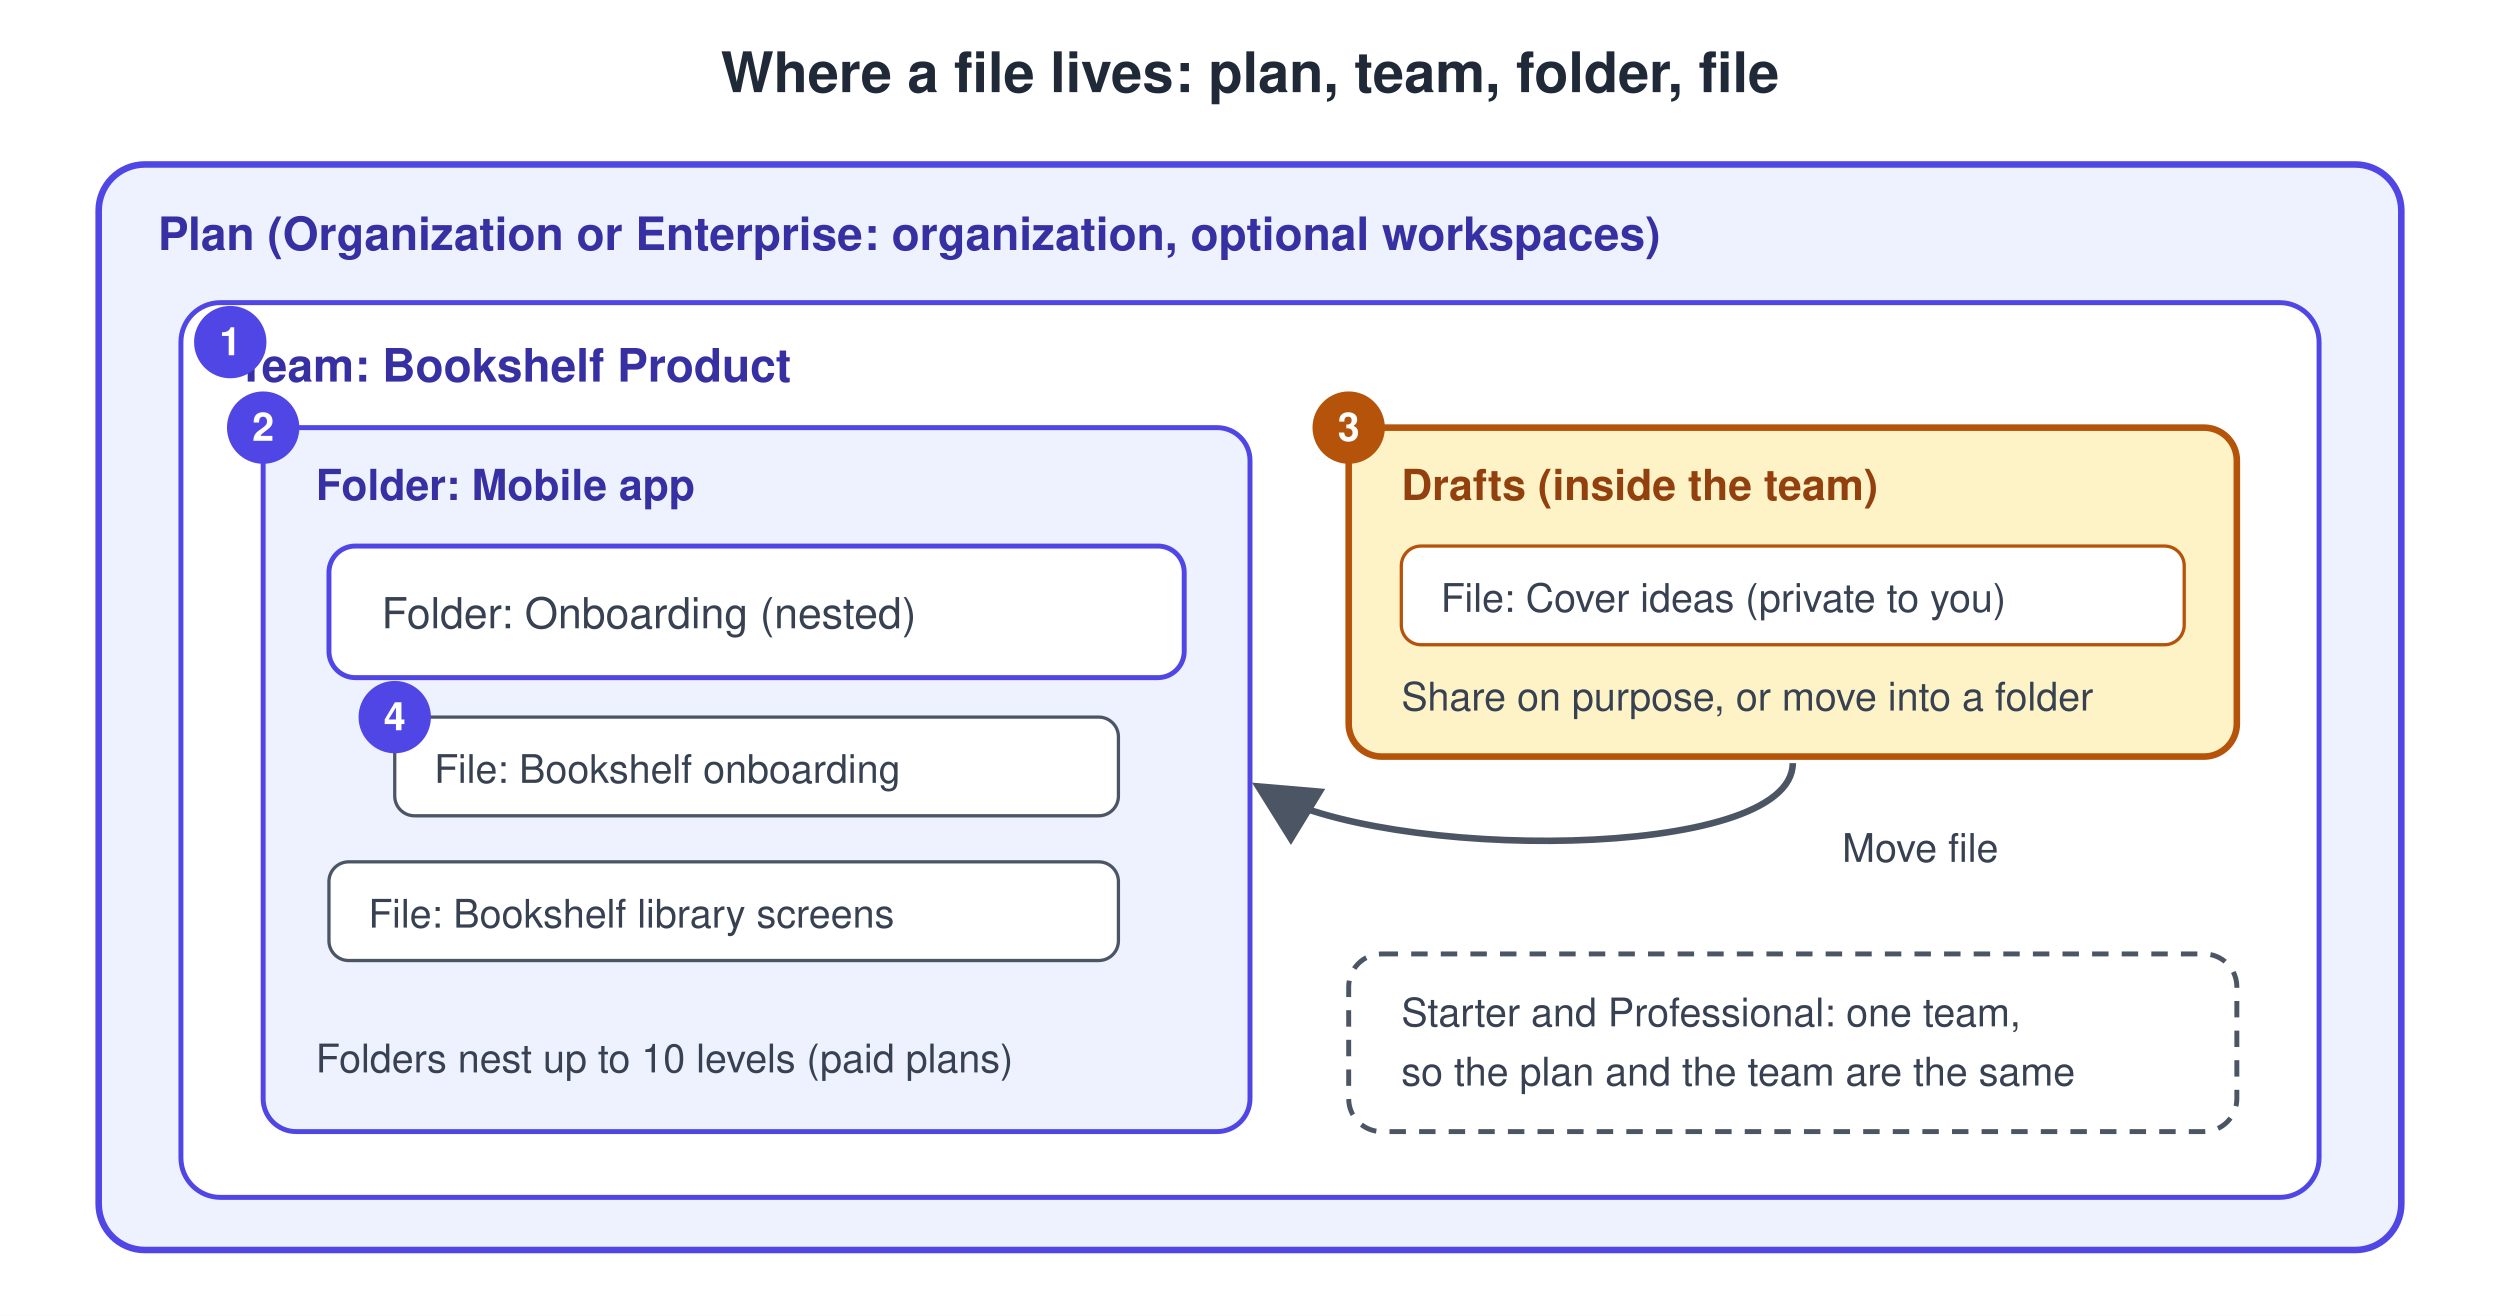
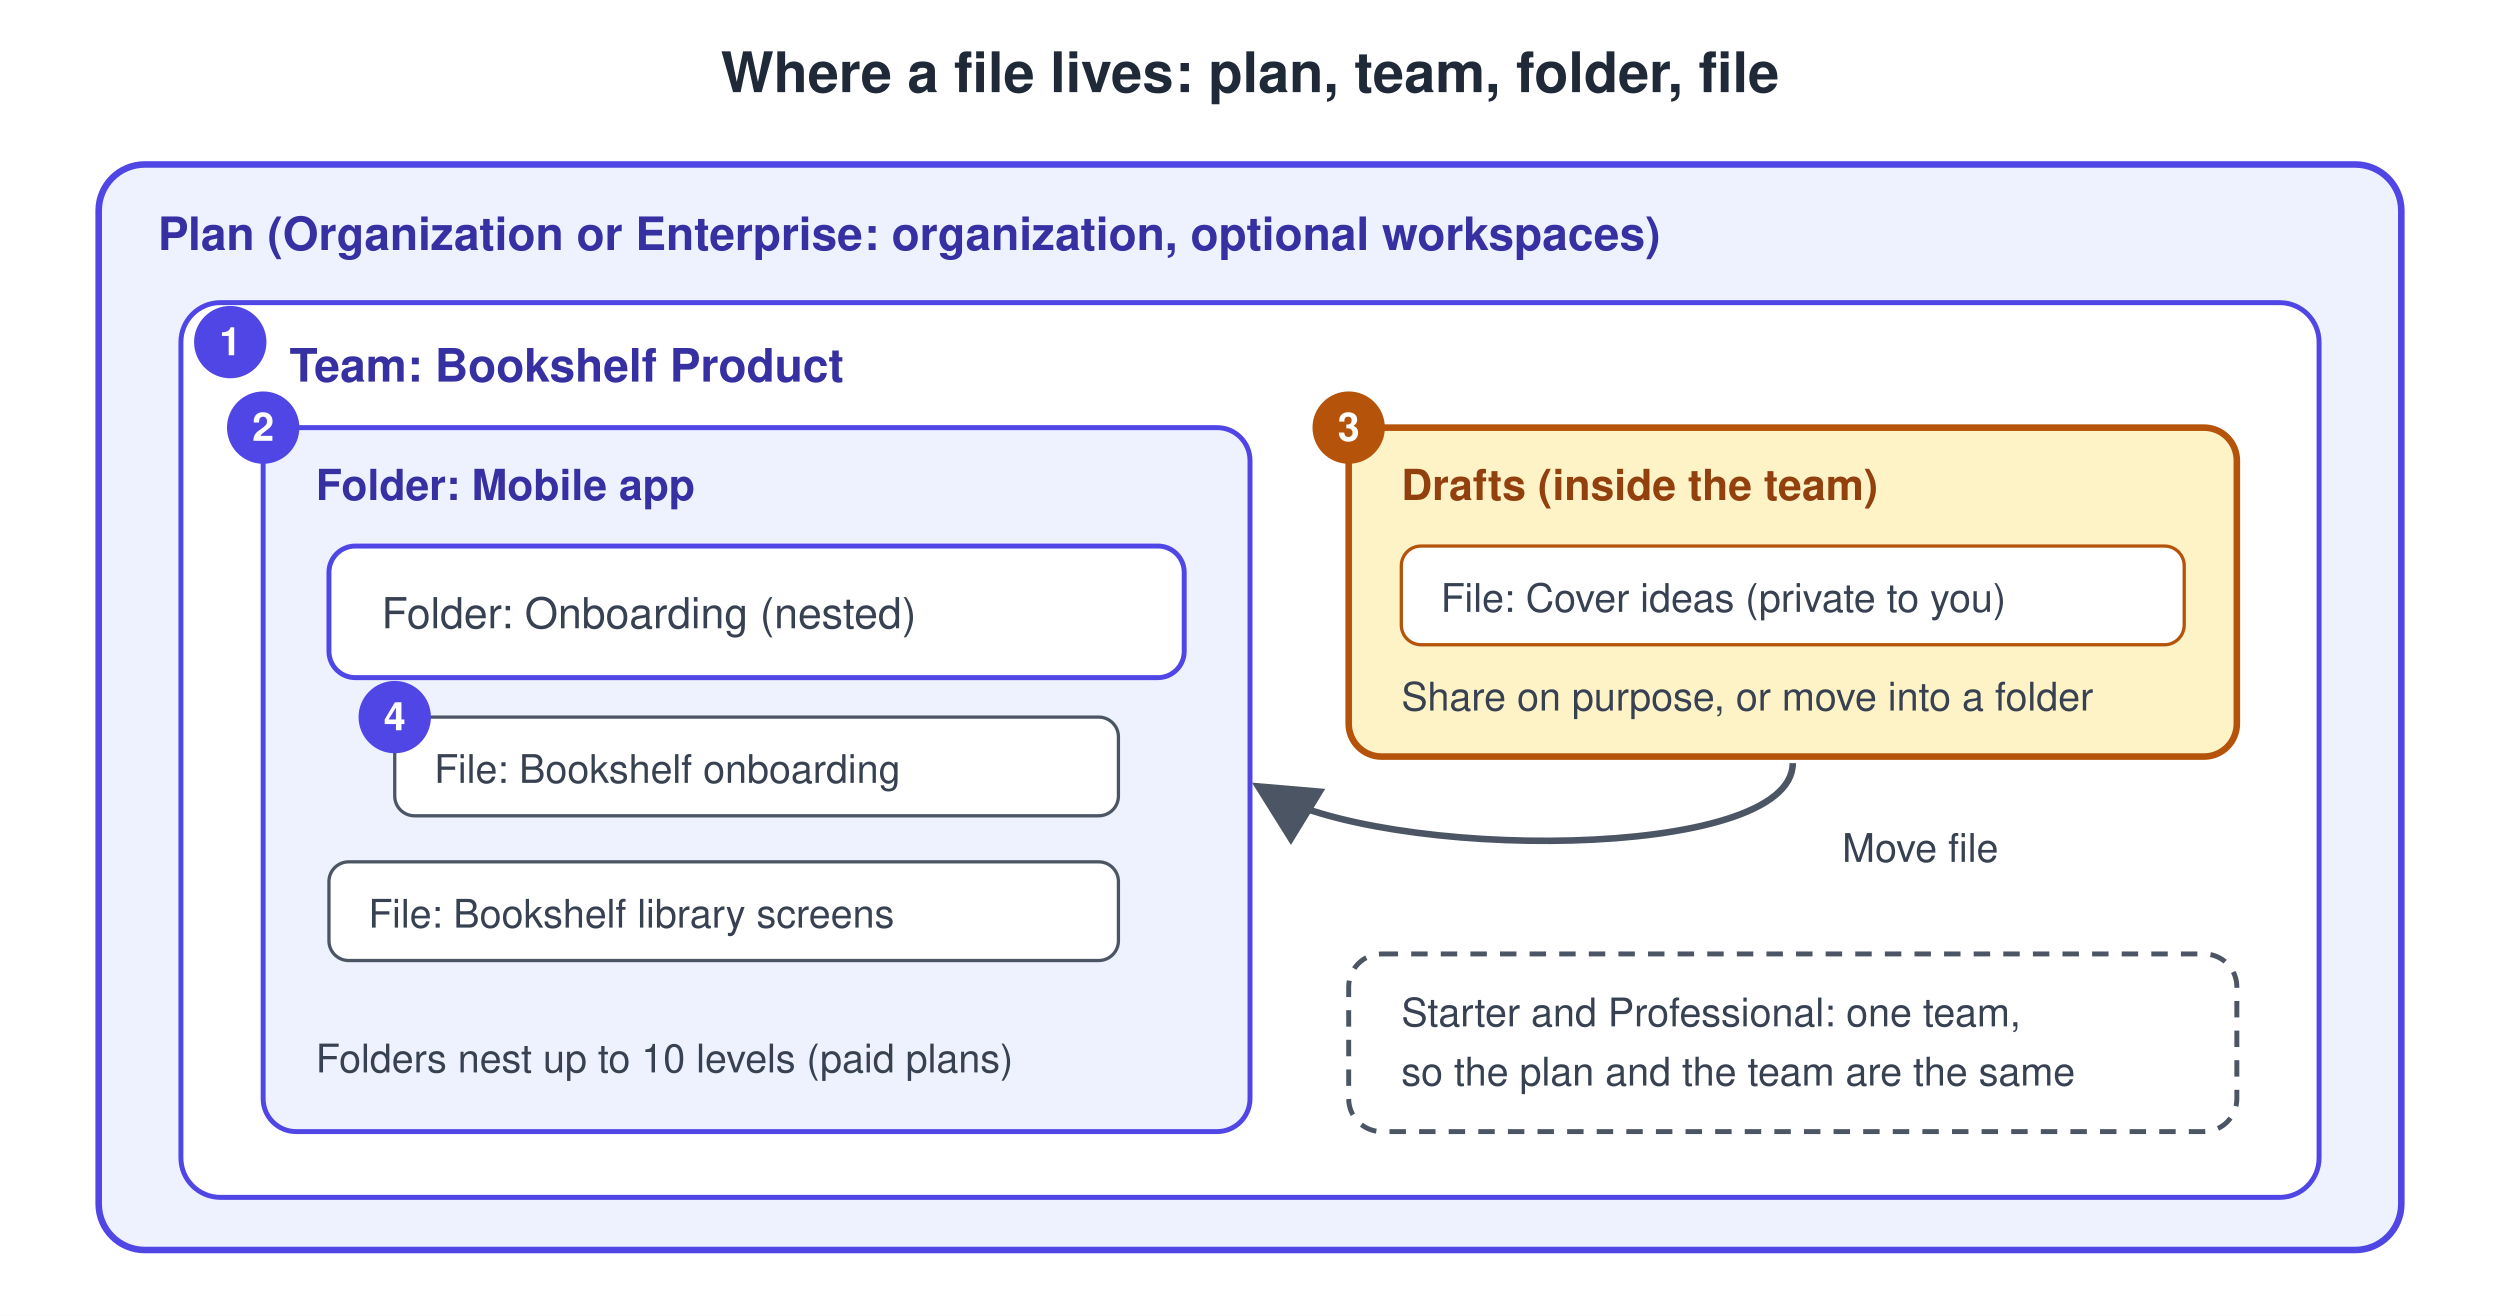
<svg xmlns="http://www.w3.org/2000/svg" viewBox="0 0 760 400" width="760" height="400" font-family="Helvetica, Arial, sans-serif">
  <defs>
    <marker id="ah" markerWidth="10" markerHeight="10" refX="8" refY="5" orient="auto">
      <path d="M0,0 L10,5 L0,10 z" fill="#4B5563" />
    </marker>
  </defs>
  <rect x="0" y="0" width="760" height="400" fill="#FFFFFF" />
  <text x="380" y="28" font-size="17" font-weight="bold" fill="#1F2937" text-anchor="middle">Where a file lives: plan, team, folder, file</text>
  <rect x="30" y="50" width="700" height="330" rx="14" fill="#EEF2FF" stroke="#4F46E5" stroke-width="2" />
  <text x="48" y="76" font-size="14" font-weight="bold" fill="#3730A3">Plan (Organization or Enterprise: organization, optional workspaces)</text>
  <rect x="55" y="92" width="650" height="272" rx="12" fill="#FFFFFF" stroke="#4F46E5" stroke-width="1.5" />
-   <text x="72" y="116" font-size="14" font-weight="bold" fill="#3730A3">Team: Bookshelf Product</text>
+   <text x="88" y="116" font-size="14" font-weight="bold" fill="#3730A3">Team: Bookshelf Product</text>
  <rect x="80" y="130" width="300" height="214" rx="10" fill="#EEF2FF" stroke="#4F46E5" stroke-width="1.5" />
  <text x="96" y="152" font-size="13" font-weight="bold" fill="#3730A3">Folder: Mobile app</text>
  <rect x="100" y="166" width="260" height="40" rx="8" fill="#FFFFFF" stroke="#4F46E5" stroke-width="1.5" />
  <text x="116" y="191" font-size="13" fill="#374151">Folder: Onboarding (nested)</text>
  <rect x="120" y="218" width="220" height="30" rx="6" fill="#FFFFFF" stroke="#4B5563" />
  <text x="132" y="238" font-size="12" fill="#374151">File: Bookshelf onboarding</text>
  <rect x="100" y="262" width="240" height="30" rx="6" fill="#FFFFFF" stroke="#4B5563" />
  <text x="112" y="282" font-size="12" fill="#374151">File: Bookshelf library screens</text>
  <text x="96" y="326" font-size="12" fill="#374151">Folders nest up to 10 levels (paid plans)</text>
  <rect x="410" y="130" width="270" height="100" rx="10" fill="#FEF3C7" stroke="#B45309" stroke-width="2" />
  <text x="426" y="152" font-size="13" font-weight="bold" fill="#92400E">Drafts (inside the team)</text>
  <rect x="426" y="166" width="238" height="30" rx="6" fill="#FFFFFF" stroke="#B45309" />
  <text x="438" y="186" font-size="12" fill="#374151">File: Cover ideas (private to you)</text>
  <text x="426" y="216" font-size="12" fill="#374151">Share on purpose, or move into a folder</text>
  <path d="M545 232 C 545 262, 420 262, 384 240" fill="none" stroke="#4B5563" stroke-width="2" marker-end="url(#ah)" />
  <text x="560" y="262" font-size="12" fill="#374151">Move file</text>
  <rect x="410" y="290" width="270" height="54" rx="10" fill="#FFFFFF" stroke="#4B5563" stroke-width="1.5" stroke-dasharray="5 4" />
  <text x="426" y="312" font-size="12" fill="#374151">Starter and Professional: one team,</text>
  <text x="426" y="330" font-size="12" fill="#374151">so the plan and the team are the same</text>
  <circle cx="70" cy="104" r="11" fill="#4F46E5" />
  <text x="70" y="108" font-size="12" font-weight="bold" fill="#FFFFFF" text-anchor="middle">1</text>
  <circle cx="80" cy="130" r="11" fill="#4F46E5" />
  <text x="80" y="134" font-size="12" font-weight="bold" fill="#FFFFFF" text-anchor="middle">2</text>
  <circle cx="410" cy="130" r="11" fill="#B45309" />
  <text x="410" y="134" font-size="12" font-weight="bold" fill="#FFFFFF" text-anchor="middle">3</text>
  <circle cx="120" cy="218" r="11" fill="#4F46E5" />
  <text x="120" y="222" font-size="12" font-weight="bold" fill="#FFFFFF" text-anchor="middle">4</text>
</svg>
